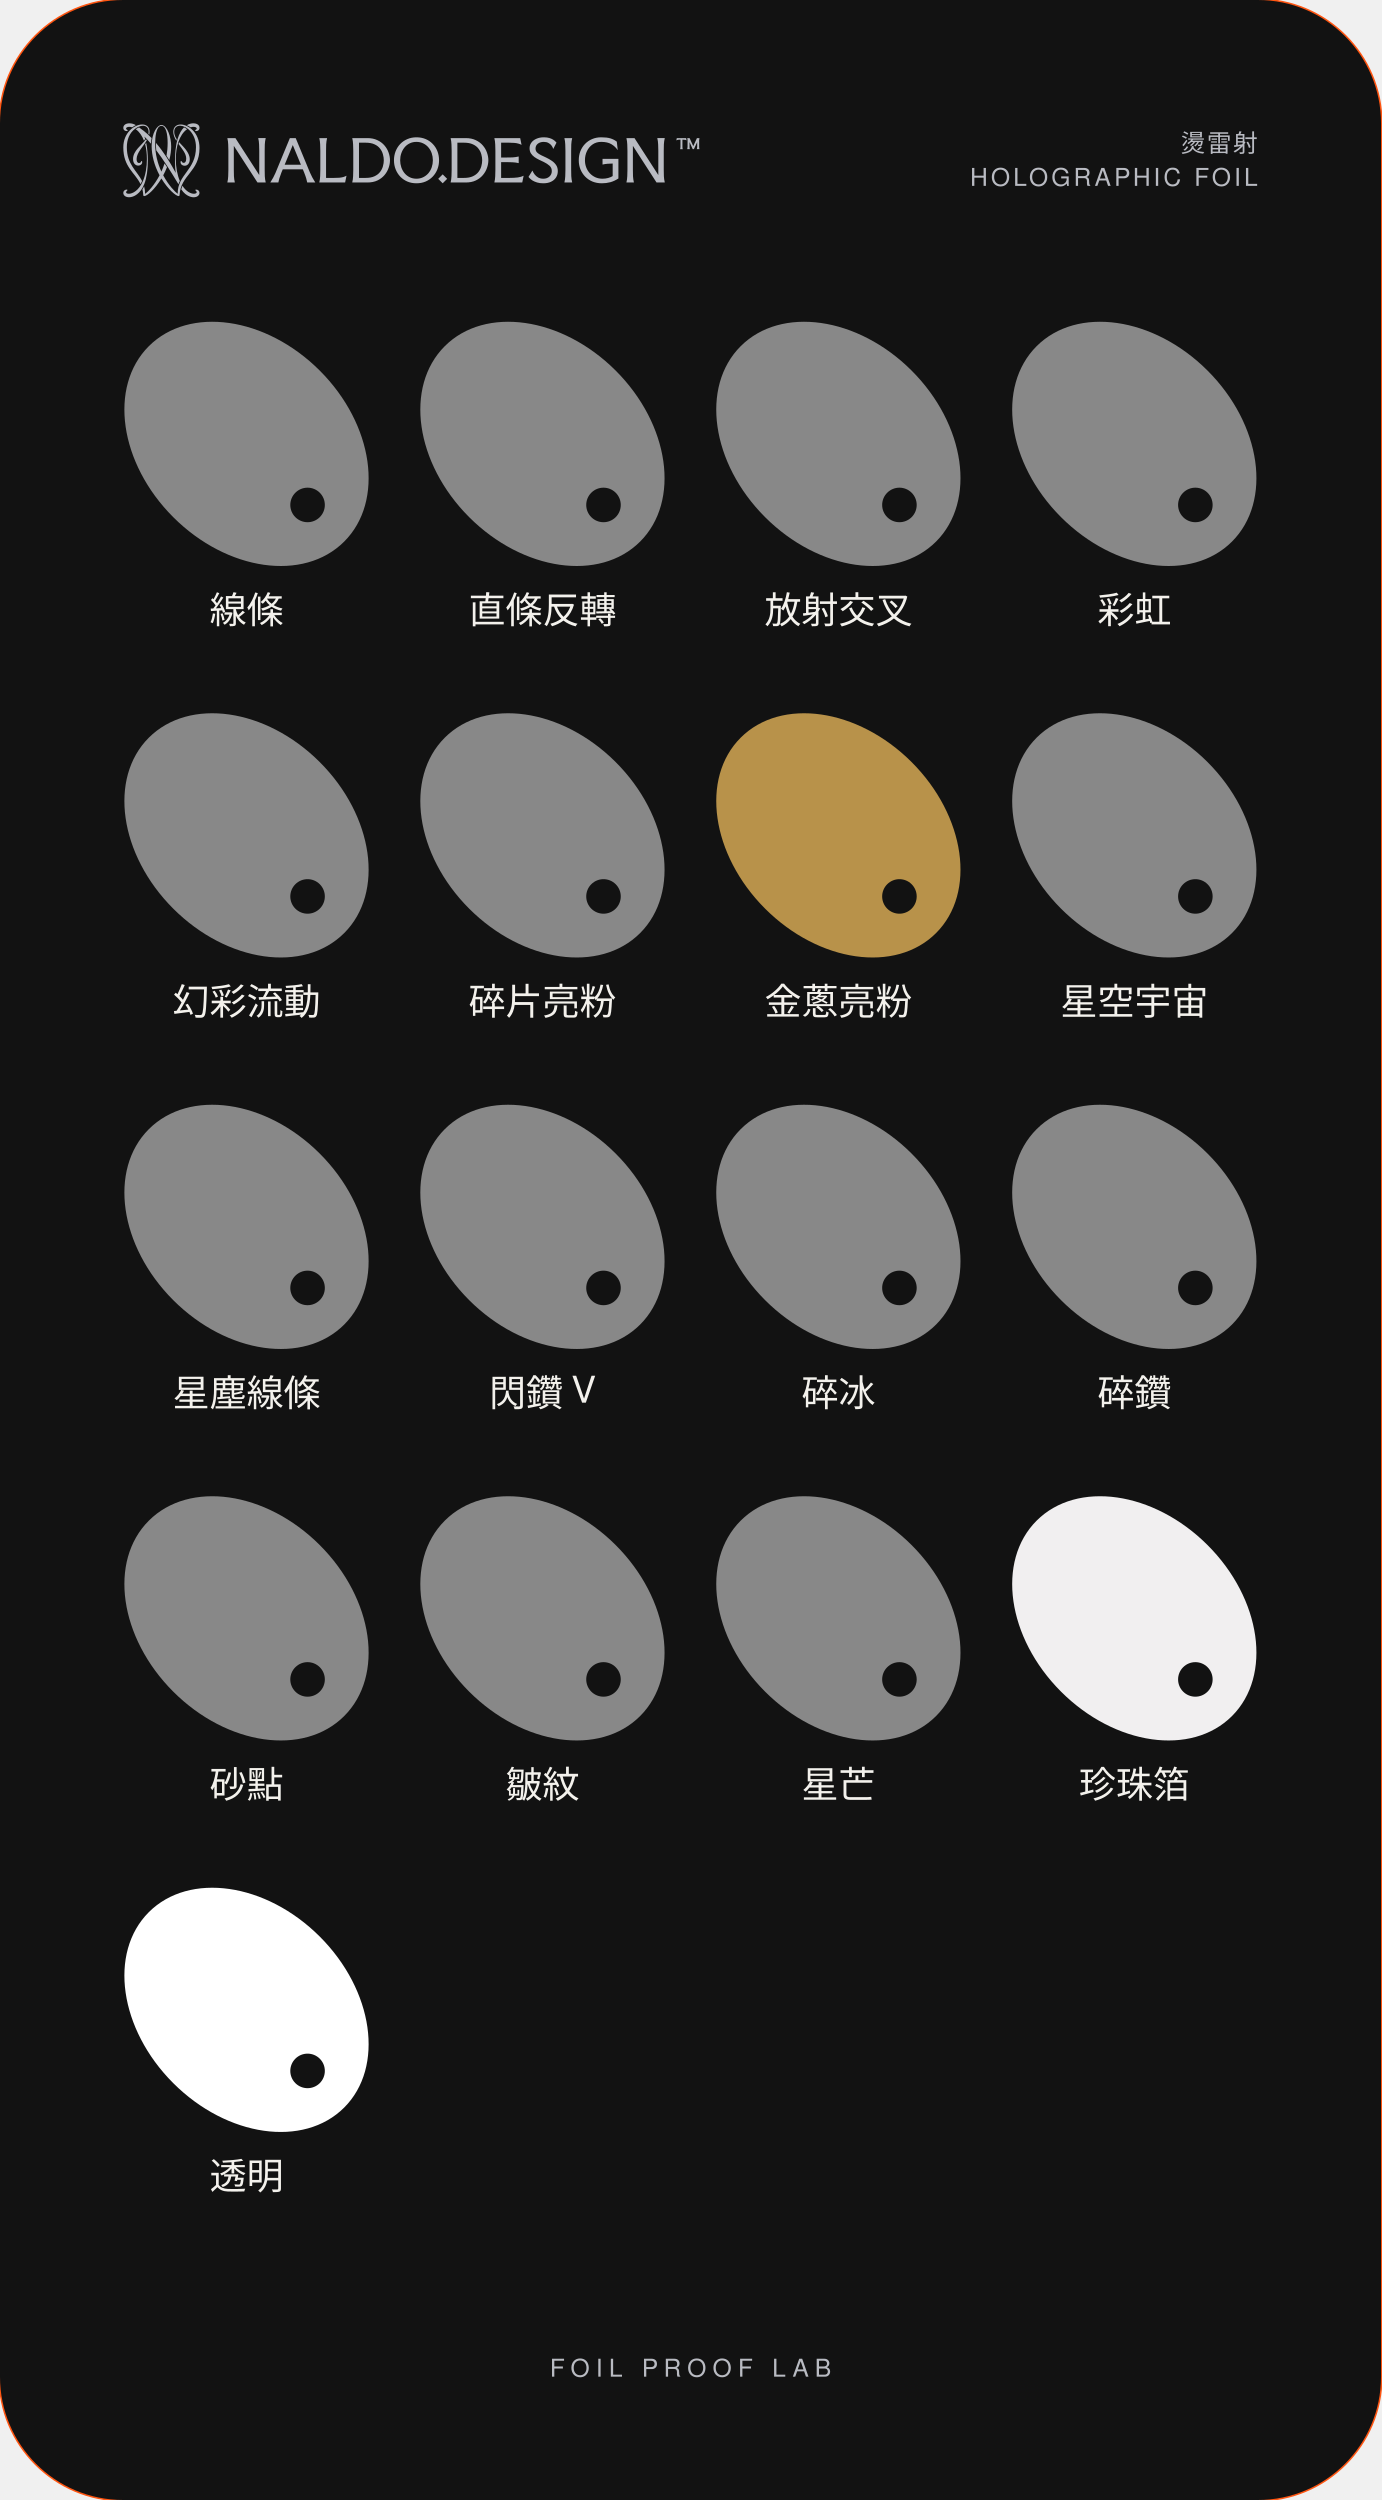
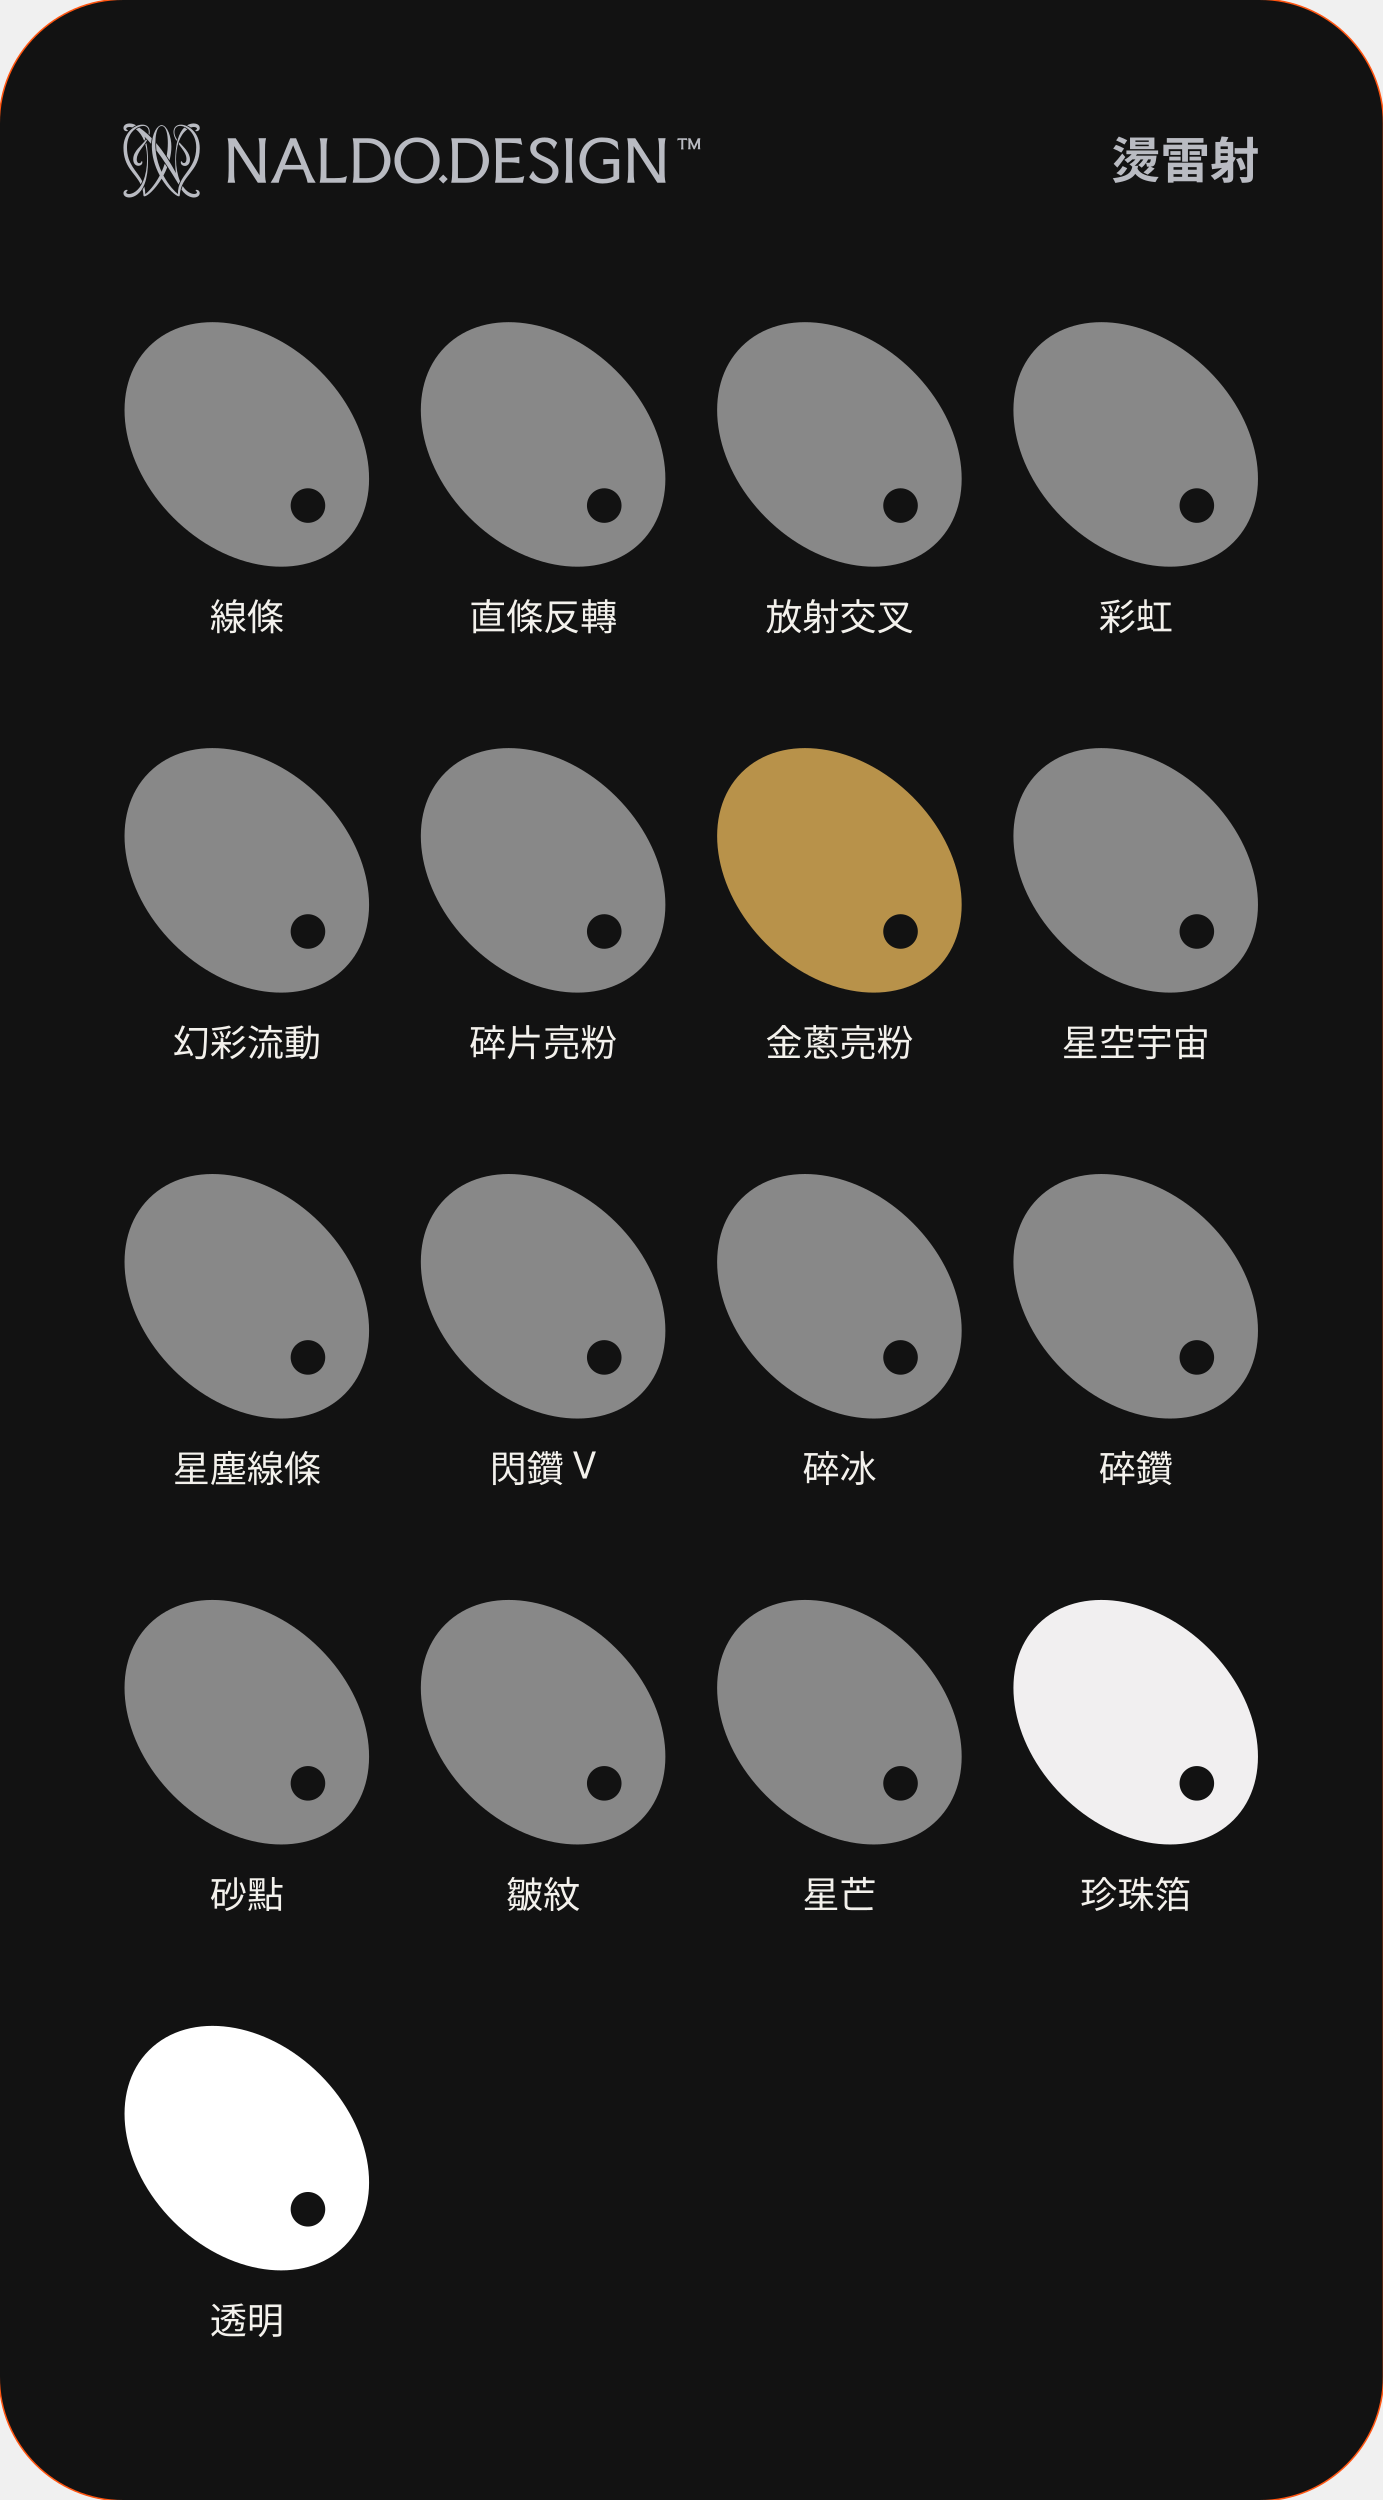
- <svg xmlns="http://www.w3.org/2000/svg" viewBox="0 0 448 811" width="448" height="811">
+ <svg xmlns="http://www.w3.org/2000/svg" viewBox="0 0 448 810" width="448" height="810">
  <g id="刀模">
-     <rect x="0" y="0" width="448" height="811" rx="40" fill="none" stroke="#ff5511" stroke-width="1" />
+     <rect x="0" y="0" width="448" height="810" rx="40" fill="none" stroke="#ff5511" stroke-width="1" />
  </g>
  <g id="紙_銅版紙 #121212 0.5mm">
-     <rect x="0" y="0" width="448" height="811" rx="40" fill="#121212" />
+     <rect x="0" y="0" width="448" height="810" rx="40" fill="#121212" />
  </g>
  <g id="燙雷射_線條">
    <path transform="translate(40 104) scale(0.22409)" d="M284.421 72.421C362.526 150.526 378.355 261.33 319.777 319.909C261.198 378.487 150.394 362.658 72.289 284.553C-5.816 206.449 -21.645 95.645 36.934 37.066C95.513 -21.513 206.316 -5.684 284.421 72.421ZM284.421 249.198C274.658 239.435 258.829 239.435 249.066 249.198C239.303 258.961 239.303 274.79 249.066 284.553C258.829 294.316 274.658 294.316 284.421 284.553C294.184 274.79 294.184 258.961 284.421 249.198Z" fill="#888888" />
  </g>
  <g id="燙雷射_直條反轉">
    <path transform="translate(136 104) scale(0.22409)" d="M284.421 72.421C362.526 150.526 378.355 261.33 319.777 319.909C261.198 378.487 150.394 362.658 72.289 284.553C-5.816 206.449 -21.645 95.645 36.934 37.066C95.513 -21.513 206.316 -5.684 284.421 72.421ZM284.421 249.198C274.658 239.435 258.829 239.435 249.066 249.198C239.303 258.961 239.303 274.79 249.066 284.553C258.829 294.316 274.658 294.316 284.421 284.553C294.184 274.79 294.184 258.961 284.421 249.198Z" fill="#888888" />
  </g>
  <g id="燙雷射_放射交叉">
    <path transform="translate(232 104) scale(0.22409)" d="M284.421 72.421C362.526 150.526 378.355 261.33 319.777 319.909C261.198 378.487 150.394 362.658 72.289 284.553C-5.816 206.449 -21.645 95.645 36.934 37.066C95.513 -21.513 206.316 -5.684 284.421 72.421ZM284.421 249.198C274.658 239.435 258.829 239.435 249.066 249.198C239.303 258.961 239.303 274.79 249.066 284.553C258.829 294.316 274.658 294.316 284.421 284.553C294.184 274.79 294.184 258.961 284.421 249.198Z" fill="#888888" />
  </g>
  <g id="燙雷射_彩虹">
    <path transform="translate(328 104) scale(0.22409)" d="M284.421 72.421C362.526 150.526 378.355 261.33 319.777 319.909C261.198 378.487 150.394 362.658 72.289 284.553C-5.816 206.449 -21.645 95.645 36.934 37.066C95.513 -21.513 206.316 -5.684 284.421 72.421ZM284.421 249.198C274.658 239.435 258.829 239.435 249.066 249.198C239.303 258.961 239.303 274.79 249.066 284.553C258.829 294.316 274.658 294.316 284.421 284.553C294.184 274.79 294.184 258.961 284.421 249.198Z" fill="#888888" />
  </g>
  <g id="燙雷射_幻彩流動">
-     <path transform="translate(40 231) scale(0.22409)" d="M284.421 72.421C362.526 150.526 378.355 261.33 319.777 319.909C261.198 378.487 150.394 362.658 72.289 284.553C-5.816 206.449 -21.645 95.645 36.934 37.066C95.513 -21.513 206.316 -5.684 284.421 72.421ZM284.421 249.198C274.658 239.435 258.829 239.435 249.066 249.198C239.303 258.961 239.303 274.79 249.066 284.553C258.829 294.316 274.658 294.316 284.421 284.553C294.184 274.79 294.184 258.961 284.421 249.198Z" fill="#888888" />
+     <path transform="translate(40 242) scale(0.22409)" d="M284.421 72.421C362.526 150.526 378.355 261.33 319.777 319.909C261.198 378.487 150.394 362.658 72.289 284.553C-5.816 206.449 -21.645 95.645 36.934 37.066C95.513 -21.513 206.316 -5.684 284.421 72.421ZM284.421 249.198C274.658 239.435 258.829 239.435 249.066 249.198C239.303 258.961 239.303 274.79 249.066 284.553C258.829 294.316 274.658 294.316 284.421 284.553C294.184 274.79 294.184 258.961 284.421 249.198Z" fill="#888888" />
  </g>
  <g id="燙雷射_碎片亮粉">
-     <path transform="translate(136 231) scale(0.22409)" d="M284.421 72.421C362.526 150.526 378.355 261.33 319.777 319.909C261.198 378.487 150.394 362.658 72.289 284.553C-5.816 206.449 -21.645 95.645 36.934 37.066C95.513 -21.513 206.316 -5.684 284.421 72.421ZM284.421 249.198C274.658 239.435 258.829 239.435 249.066 249.198C239.303 258.961 239.303 274.79 249.066 284.553C258.829 294.316 274.658 294.316 284.421 284.553C294.184 274.79 294.184 258.961 284.421 249.198Z" fill="#888888" />
+     <path transform="translate(136 242) scale(0.22409)" d="M284.421 72.421C362.526 150.526 378.355 261.33 319.777 319.909C261.198 378.487 150.394 362.658 72.289 284.553C-5.816 206.449 -21.645 95.645 36.934 37.066C95.513 -21.513 206.316 -5.684 284.421 72.421ZM284.421 249.198C274.658 239.435 258.829 239.435 249.066 249.198C239.303 258.961 239.303 274.79 249.066 284.553C258.829 294.316 274.658 294.316 284.421 284.553C294.184 274.79 294.184 258.961 284.421 249.198Z" fill="#888888" />
  </g>
  <g id="燙雷射_金蔥亮粉">
-     <path transform="translate(232 231) scale(0.22409)" d="M284.421 72.421C362.526 150.526 378.355 261.33 319.777 319.909C261.198 378.487 150.394 362.658 72.289 284.553C-5.816 206.449 -21.645 95.645 36.934 37.066C95.513 -21.513 206.316 -5.684 284.421 72.421ZM284.421 249.198C274.658 239.435 258.829 239.435 249.066 249.198C239.303 258.961 239.303 274.79 249.066 284.553C258.829 294.316 274.658 294.316 284.421 284.553C294.184 274.79 294.184 258.961 284.421 249.198Z" fill="#b8924a" />
+     <path transform="translate(232 242) scale(0.22409)" d="M284.421 72.421C362.526 150.526 378.355 261.33 319.777 319.909C261.198 378.487 150.394 362.658 72.289 284.553C-5.816 206.449 -21.645 95.645 36.934 37.066C95.513 -21.513 206.316 -5.684 284.421 72.421ZM284.421 249.198C274.658 239.435 258.829 239.435 249.066 249.198C239.303 258.961 239.303 274.79 249.066 284.553C258.829 294.316 274.658 294.316 284.421 284.553C294.184 274.79 294.184 258.961 284.421 249.198Z" fill="#b8924a" />
  </g>
  <g id="燙雷射_星空宇宙">
-     <path transform="translate(328 231) scale(0.22409)" d="M284.421 72.421C362.526 150.526 378.355 261.33 319.777 319.909C261.198 378.487 150.394 362.658 72.289 284.553C-5.816 206.449 -21.645 95.645 36.934 37.066C95.513 -21.513 206.316 -5.684 284.421 72.421ZM284.421 249.198C274.658 239.435 258.829 239.435 249.066 249.198C239.303 258.961 239.303 274.79 249.066 284.553C258.829 294.316 274.658 294.316 284.421 284.553C294.184 274.79 294.184 258.961 284.421 249.198Z" fill="#888888" />
+     <path transform="translate(328 242) scale(0.22409)" d="M284.421 72.421C362.526 150.526 378.355 261.33 319.777 319.909C261.198 378.487 150.394 362.658 72.289 284.553C-5.816 206.449 -21.645 95.645 36.934 37.066C95.513 -21.513 206.316 -5.684 284.421 72.421ZM284.421 249.198C274.658 239.435 258.829 239.435 249.066 249.198C239.303 258.961 239.303 274.79 249.066 284.553C258.829 294.316 274.658 294.316 284.421 284.553C294.184 274.79 294.184 258.961 284.421 249.198Z" fill="#888888" />
  </g>
  <g id="燙雷射_星塵線條">
-     <path transform="translate(40 358) scale(0.22409)" d="M284.421 72.421C362.526 150.526 378.355 261.33 319.777 319.909C261.198 378.487 150.394 362.658 72.289 284.553C-5.816 206.449 -21.645 95.645 36.934 37.066C95.513 -21.513 206.316 -5.684 284.421 72.421ZM284.421 249.198C274.658 239.435 258.829 239.435 249.066 249.198C239.303 258.961 239.303 274.79 249.066 284.553C258.829 294.316 274.658 294.316 284.421 284.553C294.184 274.79 294.184 258.961 284.421 249.198Z" fill="#888888" />
+     <path transform="translate(40 380) scale(0.22409)" d="M284.421 72.421C362.526 150.526 378.355 261.33 319.777 319.909C261.198 378.487 150.394 362.658 72.289 284.553C-5.816 206.449 -21.645 95.645 36.934 37.066C95.513 -21.513 206.316 -5.684 284.421 72.421ZM284.421 249.198C274.658 239.435 258.829 239.435 249.066 249.198C239.303 258.961 239.303 274.79 249.066 284.553C258.829 294.316 274.658 294.316 284.421 284.553C294.184 274.79 294.184 258.961 284.421 249.198Z" fill="#888888" />
  </g>
  <g id="燙雷射_閃鑽 V">
-     <path transform="translate(136 358) scale(0.22409)" d="M284.421 72.421C362.526 150.526 378.355 261.33 319.777 319.909C261.198 378.487 150.394 362.658 72.289 284.553C-5.816 206.449 -21.645 95.645 36.934 37.066C95.513 -21.513 206.316 -5.684 284.421 72.421ZM284.421 249.198C274.658 239.435 258.829 239.435 249.066 249.198C239.303 258.961 239.303 274.79 249.066 284.553C258.829 294.316 274.658 294.316 284.421 284.553C294.184 274.79 294.184 258.961 284.421 249.198Z" fill="#888888" />
+     <path transform="translate(136 380) scale(0.22409)" d="M284.421 72.421C362.526 150.526 378.355 261.33 319.777 319.909C261.198 378.487 150.394 362.658 72.289 284.553C-5.816 206.449 -21.645 95.645 36.934 37.066C95.513 -21.513 206.316 -5.684 284.421 72.421ZM284.421 249.198C274.658 239.435 258.829 239.435 249.066 249.198C239.303 258.961 239.303 274.79 249.066 284.553C258.829 294.316 274.658 294.316 284.421 284.553C294.184 274.79 294.184 258.961 284.421 249.198Z" fill="#888888" />
  </g>
  <g id="燙雷射_碎冰">
-     <path transform="translate(232 358) scale(0.22409)" d="M284.421 72.421C362.526 150.526 378.355 261.33 319.777 319.909C261.198 378.487 150.394 362.658 72.289 284.553C-5.816 206.449 -21.645 95.645 36.934 37.066C95.513 -21.513 206.316 -5.684 284.421 72.421ZM284.421 249.198C274.658 239.435 258.829 239.435 249.066 249.198C239.303 258.961 239.303 274.79 249.066 284.553C258.829 294.316 274.658 294.316 284.421 284.553C294.184 274.79 294.184 258.961 284.421 249.198Z" fill="#888888" />
+     <path transform="translate(232 380) scale(0.22409)" d="M284.421 72.421C362.526 150.526 378.355 261.33 319.777 319.909C261.198 378.487 150.394 362.658 72.289 284.553C-5.816 206.449 -21.645 95.645 36.934 37.066C95.513 -21.513 206.316 -5.684 284.421 72.421ZM284.421 249.198C274.658 239.435 258.829 239.435 249.066 249.198C239.303 258.961 239.303 274.79 249.066 284.553C258.829 294.316 274.658 294.316 284.421 284.553C294.184 274.79 294.184 258.961 284.421 249.198Z" fill="#888888" />
  </g>
  <g id="燙雷射_碎鑽">
-     <path transform="translate(328 358) scale(0.22409)" d="M284.421 72.421C362.526 150.526 378.355 261.33 319.777 319.909C261.198 378.487 150.394 362.658 72.289 284.553C-5.816 206.449 -21.645 95.645 36.934 37.066C95.513 -21.513 206.316 -5.684 284.421 72.421ZM284.421 249.198C274.658 239.435 258.829 239.435 249.066 249.198C239.303 258.961 239.303 274.79 249.066 284.553C258.829 294.316 274.658 294.316 284.421 284.553C294.184 274.79 294.184 258.961 284.421 249.198Z" fill="#888888" />
+     <path transform="translate(328 380) scale(0.22409)" d="M284.421 72.421C362.526 150.526 378.355 261.33 319.777 319.909C261.198 378.487 150.394 362.658 72.289 284.553C-5.816 206.449 -21.645 95.645 36.934 37.066C95.513 -21.513 206.316 -5.684 284.421 72.421ZM284.421 249.198C274.658 239.435 258.829 239.435 249.066 249.198C239.303 258.961 239.303 274.79 249.066 284.553C258.829 294.316 274.658 294.316 284.421 284.553C294.184 274.79 294.184 258.961 284.421 249.198Z" fill="#888888" />
  </g>
  <g id="燙雷射_砂點">
-     <path transform="translate(40 485) scale(0.22409)" d="M284.421 72.421C362.526 150.526 378.355 261.33 319.777 319.909C261.198 378.487 150.394 362.658 72.289 284.553C-5.816 206.449 -21.645 95.645 36.934 37.066C95.513 -21.513 206.316 -5.684 284.421 72.421ZM284.421 249.198C274.658 239.435 258.829 239.435 249.066 249.198C239.303 258.961 239.303 274.79 249.066 284.553C258.829 294.316 274.658 294.316 284.421 284.553C294.184 274.79 294.184 258.961 284.421 249.198Z" fill="#888888" />
+     <path transform="translate(40 518) scale(0.22409)" d="M284.421 72.421C362.526 150.526 378.355 261.33 319.777 319.909C261.198 378.487 150.394 362.658 72.289 284.553C-5.816 206.449 -21.645 95.645 36.934 37.066C95.513 -21.513 206.316 -5.684 284.421 72.421ZM284.421 249.198C274.658 239.435 258.829 239.435 249.066 249.198C239.303 258.961 239.303 274.79 249.066 284.553C258.829 294.316 274.658 294.316 284.421 284.553C294.184 274.79 294.184 258.961 284.421 249.198Z" fill="#888888" />
  </g>
  <g id="燙雷射_皺紋">
-     <path transform="translate(136 485) scale(0.22409)" d="M284.421 72.421C362.526 150.526 378.355 261.33 319.777 319.909C261.198 378.487 150.394 362.658 72.289 284.553C-5.816 206.449 -21.645 95.645 36.934 37.066C95.513 -21.513 206.316 -5.684 284.421 72.421ZM284.421 249.198C274.658 239.435 258.829 239.435 249.066 249.198C239.303 258.961 239.303 274.79 249.066 284.553C258.829 294.316 274.658 294.316 284.421 284.553C294.184 274.79 294.184 258.961 284.421 249.198Z" fill="#888888" />
+     <path transform="translate(136 518) scale(0.22409)" d="M284.421 72.421C362.526 150.526 378.355 261.33 319.777 319.909C261.198 378.487 150.394 362.658 72.289 284.553C-5.816 206.449 -21.645 95.645 36.934 37.066C95.513 -21.513 206.316 -5.684 284.421 72.421ZM284.421 249.198C274.658 239.435 258.829 239.435 249.066 249.198C239.303 258.961 239.303 274.79 249.066 284.553C258.829 294.316 274.658 294.316 284.421 284.553C294.184 274.79 294.184 258.961 284.421 249.198Z" fill="#888888" />
  </g>
  <g id="燙雷射_星芒">
-     <path transform="translate(232 485) scale(0.22409)" d="M284.421 72.421C362.526 150.526 378.355 261.33 319.777 319.909C261.198 378.487 150.394 362.658 72.289 284.553C-5.816 206.449 -21.645 95.645 36.934 37.066C95.513 -21.513 206.316 -5.684 284.421 72.421ZM284.421 249.198C274.658 239.435 258.829 239.435 249.066 249.198C239.303 258.961 239.303 274.79 249.066 284.553C258.829 294.316 274.658 294.316 284.421 284.553C294.184 274.79 294.184 258.961 284.421 249.198Z" fill="#888888" />
+     <path transform="translate(232 518) scale(0.22409)" d="M284.421 72.421C362.526 150.526 378.355 261.33 319.777 319.909C261.198 378.487 150.394 362.658 72.289 284.553C-5.816 206.449 -21.645 95.645 36.934 37.066C95.513 -21.513 206.316 -5.684 284.421 72.421ZM284.421 249.198C274.658 239.435 258.829 239.435 249.066 249.198C239.303 258.961 239.303 274.79 249.066 284.553C258.829 294.316 274.658 294.316 284.421 284.553C294.184 274.79 294.184 258.961 284.421 249.198Z" fill="#888888" />
  </g>
  <g id="燙雷射_珍珠箔">
-     <path transform="translate(328 485) scale(0.22409)" d="M284.421 72.421C362.526 150.526 378.355 261.33 319.777 319.909C261.198 378.487 150.394 362.658 72.289 284.553C-5.816 206.449 -21.645 95.645 36.934 37.066C95.513 -21.513 206.316 -5.684 284.421 72.421ZM284.421 249.198C274.658 239.435 258.829 239.435 249.066 249.198C239.303 258.961 239.303 274.79 249.066 284.553C258.829 294.316 274.658 294.316 284.421 284.553C294.184 274.79 294.184 258.961 284.421 249.198Z" fill="#f1eff0" />
+     <path transform="translate(328 518) scale(0.22409)" d="M284.421 72.421C362.526 150.526 378.355 261.33 319.777 319.909C261.198 378.487 150.394 362.658 72.289 284.553C-5.816 206.449 -21.645 95.645 36.934 37.066C95.513 -21.513 206.316 -5.684 284.421 72.421ZM284.421 249.198C274.658 239.435 258.829 239.435 249.066 249.198C239.303 258.961 239.303 274.79 249.066 284.553C258.829 294.316 274.658 294.316 284.421 284.553C294.184 274.79 294.184 258.961 284.421 249.198Z" fill="#f1eff0" />
  </g>
  <g id="燙雷射_透明">
-     <path transform="translate(40 612) scale(0.22409)" d="M284.421 72.421C362.526 150.526 378.355 261.33 319.777 319.909C261.198 378.487 150.394 362.658 72.289 284.553C-5.816 206.449 -21.645 95.645 36.934 37.066C95.513 -21.513 206.316 -5.684 284.421 72.421ZM284.421 249.198C274.658 239.435 258.829 239.435 249.066 249.198C239.303 258.961 239.303 274.79 249.066 284.553C258.829 294.316 274.658 294.316 284.421 284.553C294.184 274.79 294.184 258.961 284.421 249.198Z" fill="#ffffff" />
+     <path transform="translate(40 656) scale(0.22409)" d="M284.421 72.421C362.526 150.526 378.355 261.33 319.777 319.909C261.198 378.487 150.394 362.658 72.289 284.553C-5.816 206.449 -21.645 95.645 36.934 37.066C95.513 -21.513 206.316 -5.684 284.421 72.421ZM284.421 249.198C274.658 239.435 258.829 239.435 249.066 249.198C239.303 258.961 239.303 274.79 249.066 284.553C258.829 294.316 274.658 294.316 284.421 284.553C294.184 274.79 294.184 258.961 284.421 249.198Z" fill="#ffffff" />
  </g>
  <g id="燙箔_霧銀 MS-03">
    <g id="logo" transform="translate(40 40) scale(0.12) translate(-200.0 -200.0)" fill="#b9bbc2">
      <path d="M263.644 245.786C254.719 261.592 235.894 279.223 235.894 296.736C235.894 302.818 237.929 307.285 242.488 307.285C248.461 307.285 247.679 301.724 249.638 301.724C250.387 301.724 251.085 302.12 251.085 304.854C251.085 310.784 245.971 314.376 240.402 314.376C233.715 314.376 226.354 309.203 226.354 296.711C226.354 273.696 249.277 259.918 261.213 243.203C261.348 243.338 262.433 244.473 263.644 245.786Z" />
      <path d="M271.004 222.905C271.004 225.303 270.702 227.885 270.054 230.636C269.347 229.963 268.632 229.29 267.917 228.634C267.917 228.466 268.38 226.615 268.38 223.604C268.38 212.281 262.021 206.612 253.054 206.612C249.235 206.612 244.936 207.638 240.453 209.699H240.444C240.36 209.749 235.33 212.063 231.931 214.78H231.906V214.796C216.302 226.144 209.539 244.852 209.539 264.527C209.539 311.541 236.836 328.163 250.799 356.014C249.302 359.371 248.082 361.701 246.526 364.393C231.629 333.075 200 318.876 200 264.981C200 225.252 230.081 203.18 251.085 203.18C262.349 203.18 271.004 209.531 271.004 222.897V222.905Z" />
      <path d="M405.998 267.026C405.998 223.208 373.949 203.213 355.047 203.213C342.858 203.213 335.128 210.919 335.128 222.948C335.128 229.829 337.651 238.123 343.321 247.199C343.666 245.794 344.044 244.415 344.44 243.06C339.897 236.524 337.593 229.357 337.593 223.116C337.593 213.35 343.245 205.846 354.845 206.57C371.257 207.596 396.459 227.137 396.459 264.351C396.459 327.254 346.156 337.769 347.098 390.604C339.763 385.422 322.291 367.673 307.899 340.587C311.625 333.673 315.091 326.279 318.111 318.506C317.202 317.076 314.645 313.139 311.516 308.412C309.034 316.243 306.115 323.654 302.944 330.594C293.136 309.304 286.078 283.446 286.078 255.754C286.078 237.265 288.636 206.915 302.995 206.915C315.562 206.915 319.844 229.719 319.844 253.129C319.844 265.629 318.624 278.289 316.79 287.752C318.599 290.503 321.593 295.096 324.302 299.487C327.969 285.532 329.408 273.158 329.408 262.374C329.408 237.029 318.758 205.047 303.003 204.467C292.404 204.509 276.413 225.084 276.581 261.684C276.691 285.599 283.454 313.686 298.032 340.596C284.06 367.169 267.084 385.22 258.841 390.68C258.841 383.681 258.101 377.095 256.326 370.432C254.988 373.259 253.398 376.186 251.691 378.836C253.777 387.265 253.642 391.975 253.979 394.44C254.105 395.323 254.29 395.92 254.66 396.299C255.03 396.677 255.594 396.82 256.46 396.82C264.435 396.82 285.506 378.129 302.969 349.209C320.752 378.449 342.295 396.837 349.832 396.837C350.404 396.837 350.883 396.61 351.253 396.24C351.699 395.794 351.977 395.13 352.01 394.44C354.997 338.56 405.989 331.738 405.989 267.017L405.998 267.026Z" />
      <path d="M379.669 297.3C379.669 309.732 372.426 314.754 365.755 314.754C360.069 314.754 354.795 311.104 354.795 305.291C354.795 302.145 355.695 301.817 356.317 301.817C357.529 301.817 357.899 303.928 359.413 305.442C360.263 306.292 361.768 306.965 363.383 306.965C366.529 306.965 370.104 304.408 370.104 295.575C370.104 281.872 359.001 269.213 349.319 255.956C349.529 255.207 350.572 251.851 350.841 251.043C361.718 263.198 379.669 278.482 379.669 297.3Z" />
      <path d="M234.018 204.971C230.569 206.511 226.91 208.732 224.007 210.919C221.131 209.943 218.489 209.548 216.21 209.548C210.893 209.548 207.503 211.718 207.503 213.871C207.503 217.413 211.962 217.614 211.962 219.272C211.962 220.306 210.506 220.971 208.614 220.971C205.081 220.971 200.017 218.666 200.017 212.222C200.017 204.475 207.344 200.008 216.613 200.008C222.106 200.008 228.289 201.581 234.018 204.971Z" />
      <path d="M266.344 300.69C266.344 323.292 263.552 346.896 256.654 364.275C246.509 390.259 228.6 399.924 215.629 399.924C206.629 399.924 200 395.273 200 388.19C200 381.965 205.653 379.105 208.942 379.105C210.296 379.105 211.264 379.593 211.264 380.527C211.264 381.805 207.512 383.471 207.512 386.364C207.512 388.779 210.406 390.495 214.897 390.495C224.63 390.495 241.824 382.419 253.138 355.939C260.422 339.14 263.787 317.404 263.787 296.694C263.787 282.184 262.138 268.17 259.026 256.721C259.968 255.392 260.893 254.046 261.794 252.692C264.611 265.722 266.344 282.89 266.344 300.69Z" />
      <path d="M405.989 212.222C405.989 218.666 400.925 220.954 397.392 220.954C395.5 220.954 394.044 220.298 394.044 219.271C394.044 217.614 398.494 217.412 398.494 213.871C398.494 211.827 395.188 209.531 389.779 209.531C387.491 209.531 384.825 209.943 381.881 210.961C378.752 208.664 375.126 206.578 371.795 205.081C378.255 201.211 384.615 200 389.695 200C395.769 200 405.989 202.725 405.989 212.222Z" />
      <path d="M405.955 388.055C405.955 393.725 401.001 400 389.746 400C388.333 400 370.55 399.798 356.586 378.44C357.276 375.723 358.395 372.275 359.791 368.893C370.634 385.363 383.084 390.427 390.865 390.427C395.508 390.427 398.494 388.627 398.494 386.364C398.494 383.471 394.734 381.805 394.734 380.527C394.734 379.492 395.575 379.155 396.652 379.155C402.608 379.155 405.955 383.395 405.955 388.055Z" />
      <path d="M276.548 239.99C276.548 240.225 275.168 245.702 274.621 255.013C266.108 244.995 260.742 239.645 256.998 235.902C257.73 237.87 258.605 240.486 259.169 242.438C258.235 243.716 256.99 245.306 255.77 246.736C251.32 235.136 243.876 223.133 233.723 216.058C234.463 215.318 238.863 212.651 242.496 211.062H242.505C261.053 223.402 276.077 239.502 276.548 239.99Z" />
      <path d="M341.925 296.728C341.925 318.397 345.903 339.881 352.81 355.829C352.751 355.922 350.538 360.389 349.049 364.653C326.388 326.952 308.656 298.763 289.081 273.04C288.198 264.939 288.08 257.865 288.139 252.793C308.992 277.221 325.942 304.862 338.997 328.979C339.948 330.745 340.873 332.487 341.782 334.203C341.521 332.352 341.285 330.451 341.075 328.491C340.84 328.491 339.712 317.396 339.712 301.893C339.712 284.556 341.117 261.701 346.745 242.699C351.253 227.54 357.478 217.539 364.098 211.062H364.107C366.916 212.239 370.003 214.107 372.401 215.932C350.9 231.208 341.925 264.174 341.925 296.728Z" />
      <path d="M503.087 240.008L567.496 339.872V274.225C567.496 268.444 567.342 262.664 567.032 256.884C566.825 251.104 566.051 245.427 564.709 239.853H584.992C583.65 245.427 582.824 251.104 582.515 256.884C582.308 262.664 582.205 268.444 582.205 274.225V325.473C582.205 331.253 582.308 337.085 582.515 342.969C582.824 348.749 583.65 354.426 584.992 360H562.697L498.752 260.909V325.628C498.752 331.408 498.855 337.189 499.062 342.969C499.372 348.749 500.197 354.426 501.539 360H481.257C482.598 354.426 483.373 348.749 483.579 342.969C483.889 337.189 484.044 331.408 484.044 325.628V274.38C484.044 268.599 483.889 262.819 483.579 257.039C483.373 251.258 482.598 245.581 481.257 240.008H503.087ZM650.263 240.008H666.056L704.453 332.905C706.518 337.447 708.634 341.833 710.801 346.065C713.072 350.194 715.808 354.839 719.007 360H697.176C696.557 356.697 695.68 353.084 694.544 349.162C693.409 345.136 691.499 339.717 688.816 332.905L685.255 324.389H631.064L627.503 332.905C624.923 339.717 623.013 345.136 621.775 349.162C620.639 353.084 619.762 356.697 619.143 360H597.312C600.512 355.149 603.144 350.762 605.208 346.84C607.376 342.814 609.388 338.685 611.246 334.453L650.263 240.008ZM636.174 312.003H680.145L658.16 258.742L636.174 312.003ZM729.83 360C731.171 354.426 731.946 348.749 732.152 342.969C732.462 337.189 732.617 331.408 732.617 325.628V274.38C732.617 268.599 732.462 262.819 732.152 257.039C731.946 251.258 731.171 245.581 729.83 240.008H750.886C749.545 245.581 748.719 251.258 748.409 257.039C748.203 262.819 748.099 268.599 748.099 274.38V347.614H769.776C775.453 347.614 780.252 347.459 784.175 347.149C788.097 346.736 791.555 346.117 794.548 345.291C797.645 344.362 800.586 343.175 803.373 341.73L799.657 360H729.83ZM859.607 240.008C870.135 240.008 879.218 241.866 886.856 245.581C894.598 249.194 900.997 253.994 906.055 259.98C911.113 265.864 914.829 272.315 917.203 279.334C919.68 286.353 920.919 293.217 920.919 299.926C920.919 306.636 919.68 313.5 917.203 320.519C914.829 327.538 911.113 334.04 906.055 340.027C900.997 346.014 894.598 350.865 886.856 354.581C879.218 358.194 870.135 360 859.607 360H818.887C820.228 354.426 821.003 348.749 821.209 342.969C821.519 337.189 821.673 331.408 821.673 325.628V274.38C821.673 268.599 821.519 262.819 821.209 257.039C821.003 251.258 820.228 245.581 818.887 240.008H859.607ZM837.156 347.614H854.962C864.768 347.614 872.819 346.117 879.115 343.124C885.515 340.13 890.521 336.26 894.133 331.511C897.849 326.66 900.43 321.499 901.875 316.029C903.423 310.455 904.197 305.087 904.197 299.926C904.197 294.765 903.423 289.45 901.875 283.979C900.43 278.405 897.849 273.244 894.133 268.496C890.521 263.645 885.515 259.774 879.115 256.884C872.819 253.891 864.768 252.394 854.962 252.394H837.156V347.614ZM992.554 362.168C983.677 362.168 975.523 360.619 968.091 357.523C960.659 354.323 954.208 349.885 948.737 344.207C943.37 338.53 939.189 331.924 936.196 324.389C933.203 316.854 931.706 308.7 931.706 299.926C931.706 291.153 933.203 282.998 936.196 275.463C939.189 267.928 943.37 261.374 948.737 255.8C954.208 250.123 960.659 245.736 968.091 242.64C975.523 239.44 983.677 237.84 992.554 237.84C1001.43 237.84 1009.58 239.388 1017.02 242.485C1024.45 245.581 1030.9 249.968 1036.37 255.645C1041.84 261.219 1046.07 267.774 1049.07 275.309C1052.06 282.844 1053.56 291.05 1053.56 299.926C1053.56 308.7 1052.06 316.854 1049.07 324.389C1046.07 331.924 1041.84 338.53 1036.37 344.207C1030.9 349.885 1024.45 354.323 1017.02 357.523C1009.58 360.619 1001.43 362.168 992.554 362.168ZM992.399 349.781C999.108 349.781 1005.2 348.439 1010.67 345.756C1016.14 343.072 1020.84 339.459 1024.76 334.918C1028.68 330.273 1031.67 324.957 1033.74 318.97C1035.8 312.88 1036.83 306.532 1036.83 299.926C1036.83 293.217 1035.8 286.869 1033.74 280.882C1031.67 274.896 1028.68 269.632 1024.76 265.09C1020.84 260.445 1016.14 256.832 1010.67 254.252C1005.2 251.568 999.108 250.226 992.399 250.226C985.69 250.226 979.6 251.568 974.129 254.252C968.762 256.832 964.169 260.445 960.349 265.09C956.53 269.735 953.589 275.051 951.524 281.037C949.46 286.921 948.428 293.217 948.428 299.926C948.428 306.532 949.46 312.88 951.524 318.97C953.589 324.957 956.53 330.273 960.349 334.918C964.169 339.459 968.762 343.072 974.129 345.756C979.6 348.439 985.69 349.781 992.399 349.781ZM1063.4 338.014L1075.48 350.091L1063.4 362.168L1051.32 350.091L1063.4 338.014ZM1125.57 240.008C1136.1 240.008 1145.18 241.866 1152.82 245.581C1160.56 249.194 1166.96 253.994 1172.02 259.98C1177.07 265.864 1180.79 272.315 1183.16 279.334C1185.64 286.353 1186.88 293.217 1186.88 299.926C1186.88 306.636 1185.64 313.5 1183.16 320.519C1180.79 327.538 1177.07 334.04 1172.02 340.027C1166.96 346.014 1160.56 350.865 1152.82 354.581C1145.18 358.194 1136.1 360 1125.57 360H1084.85C1086.19 354.426 1086.96 348.749 1087.17 342.969C1087.48 337.189 1087.63 331.408 1087.63 325.628V274.38C1087.63 268.599 1087.48 262.819 1087.17 257.039C1086.96 251.258 1086.19 245.581 1084.85 240.008H1125.57ZM1103.12 347.614H1120.92C1130.73 347.614 1138.78 346.117 1145.08 343.124C1151.48 340.13 1156.48 336.26 1160.09 331.511C1163.81 326.66 1166.39 321.499 1167.84 316.029C1169.38 310.455 1170.16 305.087 1170.16 299.926C1170.16 294.765 1169.38 289.45 1167.84 283.979C1166.39 278.405 1163.81 273.244 1160.09 268.496C1156.48 263.645 1151.48 259.774 1145.08 256.884C1138.78 253.891 1130.73 252.394 1120.92 252.394H1103.12V347.614ZM1272.91 240.008L1276.63 258.277C1273.84 256.832 1270.9 255.697 1267.8 254.871C1264.81 253.942 1261.35 253.323 1257.43 253.013C1253.51 252.6 1248.71 252.394 1243.03 252.394H1221.36V292.495H1234.52C1240.3 292.495 1246.08 292.391 1251.86 292.185C1257.64 291.875 1263.31 291.05 1268.89 289.708V307.668C1263.31 306.326 1257.64 305.552 1251.86 305.345C1246.08 305.036 1240.3 304.881 1234.52 304.881H1221.36V347.614H1244.27C1252.73 347.614 1260.11 347.201 1266.41 346.375C1272.81 345.446 1278.07 343.898 1282.2 341.73L1278.49 360H1203.09C1204.43 354.426 1205.2 348.749 1205.41 342.969C1205.72 337.189 1205.87 331.408 1205.87 325.628V274.38C1205.87 268.599 1205.72 262.819 1205.41 257.039C1205.2 251.258 1204.43 245.581 1203.09 240.008H1272.91ZM1371.05 252.239L1362.54 268.961H1362.07C1361.35 266.07 1359.91 263.18 1357.74 260.29C1355.67 257.4 1352.89 255.026 1349.38 253.168C1345.97 251.207 1341.74 250.226 1336.68 250.226C1330.18 250.226 1324.81 251.878 1320.58 255.181C1316.45 258.484 1314.39 262.871 1314.39 268.341C1314.39 272.573 1315.78 276.083 1318.57 278.87C1321.35 281.553 1324.97 283.979 1329.4 286.147C1333.84 288.211 1338.54 290.43 1343.49 292.804C1348.76 295.281 1353.76 298.172 1358.51 301.475C1363.26 304.674 1367.13 308.545 1370.12 313.087C1373.12 317.525 1374.61 322.893 1374.61 329.189C1374.61 335.692 1373.01 341.421 1369.82 346.375C1366.72 351.33 1362.23 355.2 1356.34 357.987C1350.56 360.774 1343.6 362.168 1335.44 362.168C1329.04 362.168 1323.47 361.445 1318.72 360C1313.97 358.555 1309.95 356.852 1306.64 354.891C1303.45 352.826 1300.92 350.865 1299.06 349.007C1297.2 347.149 1295.96 345.807 1295.34 344.982L1305.72 328.105H1306.18C1307.52 331.511 1309.43 334.866 1311.91 338.169C1314.49 341.472 1317.69 344.259 1321.51 346.53C1325.43 348.697 1330.08 349.781 1335.44 349.781C1342.15 349.781 1347.62 347.872 1351.85 344.053C1356.19 340.13 1358.36 335.176 1358.36 329.189C1358.36 323.099 1356.29 318.248 1352.16 314.635C1348.04 310.919 1342.98 307.616 1336.99 304.726C1332.66 302.558 1328.22 300.442 1323.68 298.378C1319.24 296.21 1315.11 293.785 1311.29 291.101C1307.47 288.314 1304.37 285.063 1302 281.347C1299.63 277.631 1298.39 273.141 1298.28 267.877C1298.18 262.096 1299.73 256.987 1302.93 252.549C1306.13 248.007 1310.67 244.446 1316.55 241.866C1322.44 239.182 1329.25 237.84 1336.99 237.84C1342.87 237.84 1347.88 238.511 1352.01 239.853C1356.24 241.091 1359.7 242.64 1362.38 244.498C1365.07 246.252 1367.08 247.904 1368.42 249.452C1369.87 250.897 1370.74 251.826 1371.05 252.239ZM1413.48 240.008C1412.14 245.581 1411.31 251.258 1411 257.039C1410.8 262.819 1410.69 268.599 1410.69 274.38V325.628C1410.69 331.408 1410.8 337.189 1411 342.969C1411.31 348.749 1412.14 354.426 1413.48 360H1392.42C1393.77 354.426 1394.54 348.749 1394.75 342.969C1395.06 337.189 1395.21 331.408 1395.21 325.628V274.38C1395.21 268.599 1395.06 262.819 1394.75 257.039C1394.54 251.258 1393.77 245.581 1392.42 240.008H1413.48ZM1538.41 349.162C1531.29 353.807 1524.07 357.161 1516.74 359.226C1509.41 361.187 1501.72 362.168 1493.67 362.168C1484.48 362.168 1476.07 360.619 1468.43 357.523C1460.79 354.323 1454.19 349.885 1448.61 344.207C1443.14 338.53 1438.86 331.924 1435.76 324.389C1432.77 316.854 1431.27 308.7 1431.27 299.926C1431.27 291.153 1432.72 282.998 1435.61 275.463C1438.6 267.928 1442.78 261.374 1448.15 255.8C1453.62 250.123 1460.02 245.736 1467.35 242.64C1474.78 239.44 1482.98 237.84 1491.96 237.84C1502.18 237.84 1510.49 238.821 1516.89 240.782C1523.29 242.743 1529.02 245.685 1534.08 249.607L1536.55 272.057H1536.09C1531.96 265.761 1526.39 260.548 1519.37 256.419C1512.45 252.291 1503.32 250.226 1491.96 250.226C1483.09 250.226 1475.35 252.497 1468.74 257.039C1462.13 261.58 1457.02 267.619 1453.41 275.154C1449.8 282.586 1447.99 290.843 1447.99 299.926C1447.99 306.739 1449.13 313.138 1451.4 319.125C1453.67 325.112 1456.92 330.428 1461.15 335.073C1465.39 339.614 1470.39 343.227 1476.17 345.911C1481.95 348.491 1488.35 349.781 1495.37 349.781C1500.84 349.781 1506 349.11 1510.85 347.769C1515.7 346.427 1519.73 344.724 1522.93 342.659V308.752C1518.29 308.855 1513.69 309.061 1509.15 309.371C1504.61 309.681 1500.07 310.403 1495.53 311.539V296.21H1538.41V349.162ZM1581.9 240.008L1646.31 339.872V274.225C1646.31 268.444 1646.15 262.664 1645.84 256.884C1645.64 251.104 1644.86 245.427 1643.52 239.853H1663.8C1662.46 245.427 1661.64 251.104 1661.33 256.884C1661.12 262.664 1661.02 268.444 1661.02 274.225V325.473C1661.02 331.253 1661.12 337.085 1661.33 342.969C1661.64 348.749 1662.46 354.426 1663.8 360H1641.51L1577.57 260.909V325.628C1577.57 331.408 1577.67 337.189 1577.87 342.969C1578.18 348.749 1579.01 354.426 1580.35 360H1560.07C1561.41 354.426 1562.19 348.749 1562.39 342.969C1562.7 337.189 1562.86 331.408 1562.86 325.628V274.38C1562.86 268.599 1562.7 262.819 1562.39 257.039C1562.19 251.258 1561.41 245.581 1560.07 240.008H1581.9Z" />
      <path d="M1721.42 240L1722.74 246.17C1721.42 245.509 1719.87 244.848 1718.33 244.627C1716.79 244.407 1714.37 244.187 1711.5 244.187V258.509C1711.5 260.492 1711.5 262.475 1711.5 264.238C1711.5 266.221 1711.94 267.984 1712.38 269.967H1705.33C1705.77 268.204 1705.99 266.221 1706.21 264.238C1706.43 262.255 1706.21 260.492 1706.21 258.509V244.187C1703.35 244.187 1701.15 244.187 1699.6 244.627C1698.06 244.848 1696.52 245.509 1694.98 246.17L1696.3 240H1721.86H1721.42ZM1730.89 240L1740.81 261.814L1750.72 240H1757.55C1757.11 241.763 1756.89 243.746 1756.67 245.729C1756.67 247.712 1756.67 249.695 1756.67 251.458V258.289C1756.67 260.272 1756.67 262.255 1756.67 264.018C1756.67 266.001 1757.11 267.763 1757.55 269.747H1750.5C1750.94 267.984 1751.16 266.001 1751.38 264.018C1751.38 262.034 1751.38 260.272 1751.38 258.289V250.356V250.797L1742.57 269.747H1739.26L1730.67 250.797V258.289C1730.67 260.272 1730.67 262.255 1730.67 264.018C1730.67 265.78 1730.89 267.763 1731.55 269.747H1724.5C1724.94 267.984 1725.16 266.001 1725.38 264.018C1725.38 262.034 1725.38 260.272 1725.38 258.289V251.458C1725.38 249.475 1725.38 247.492 1725.38 245.729C1725.38 243.746 1724.94 241.983 1724.5 240H1731.33H1730.89Z" />
    </g>
-     <text x="408" y="49.3" text-anchor="end" font-family="'IBM Plex Sans TC', 'IBM Plex Sans', Helvetica, Arial, sans-serif" font-size="8" letter-spacing=".5" fill="#b9bbc2">燙雷射</text>
-     <text x="408" y="60.3" text-anchor="end" font-family="'IBM Plex Sans TC', 'IBM Plex Sans', Helvetica, Arial, sans-serif" font-size="8" letter-spacing="1" fill="#b9bbc2">HOLOGRAPHIC FOIL</text>
-     <text x="224.0" y="771.0" text-anchor="middle" font-family="'IBM Plex Sans TC', 'IBM Plex Sans', Helvetica, Arial, sans-serif" font-size="8" letter-spacing="2" fill="#b9bbc2">FOIL PROOF LAB</text>
+     <text x="408" y="57.8" text-anchor="end" font-family="'IBM Plex Sans TC', 'IBM Plex Sans', Helvetica, Arial, sans-serif" font-size="16" font-weight="600" fill="#b9bbc2">燙雷射</text>
  </g>
  <g id="印刷_白墨 標籤">
-     <text x="80.0" y="202.2" text-anchor="middle" font-family="'IBM Plex Sans TC', 'IBM Plex Sans', Helvetica, Arial, sans-serif" font-size="12" fill="#f3f1ec">線條</text>
-     <text x="176.0" y="202.2" text-anchor="middle" font-family="'IBM Plex Sans TC', 'IBM Plex Sans', Helvetica, Arial, sans-serif" font-size="12" fill="#f3f1ec">直條反轉</text>
-     <text x="272.0" y="202.2" text-anchor="middle" font-family="'IBM Plex Sans TC', 'IBM Plex Sans', Helvetica, Arial, sans-serif" font-size="12" fill="#f3f1ec">放射交叉</text>
-     <text x="368.0" y="202.2" text-anchor="middle" font-family="'IBM Plex Sans TC', 'IBM Plex Sans', Helvetica, Arial, sans-serif" font-size="12" fill="#f3f1ec">彩虹</text>
-     <text x="80.0" y="329.2" text-anchor="middle" font-family="'IBM Plex Sans TC', 'IBM Plex Sans', Helvetica, Arial, sans-serif" font-size="12" fill="#f3f1ec">幻彩流動</text>
-     <text x="176.0" y="329.2" text-anchor="middle" font-family="'IBM Plex Sans TC', 'IBM Plex Sans', Helvetica, Arial, sans-serif" font-size="12" fill="#f3f1ec">碎片亮粉</text>
-     <text x="272.0" y="329.2" text-anchor="middle" font-family="'IBM Plex Sans TC', 'IBM Plex Sans', Helvetica, Arial, sans-serif" font-size="12" fill="#f3f1ec">金蔥亮粉</text>
-     <text x="368.0" y="329.2" text-anchor="middle" font-family="'IBM Plex Sans TC', 'IBM Plex Sans', Helvetica, Arial, sans-serif" font-size="12" fill="#f3f1ec">星空宇宙</text>
-     <text x="80.0" y="456.2" text-anchor="middle" font-family="'IBM Plex Sans TC', 'IBM Plex Sans', Helvetica, Arial, sans-serif" font-size="12" fill="#f3f1ec">星塵線條</text>
-     <text x="176.0" y="456.2" text-anchor="middle" font-family="'IBM Plex Sans TC', 'IBM Plex Sans', Helvetica, Arial, sans-serif" font-size="12" fill="#f3f1ec">閃鑽 V</text>
-     <text x="272.0" y="456.2" text-anchor="middle" font-family="'IBM Plex Sans TC', 'IBM Plex Sans', Helvetica, Arial, sans-serif" font-size="12" fill="#f3f1ec">碎冰</text>
-     <text x="368.0" y="456.2" text-anchor="middle" font-family="'IBM Plex Sans TC', 'IBM Plex Sans', Helvetica, Arial, sans-serif" font-size="12" fill="#f3f1ec">碎鑽</text>
-     <text x="80.0" y="583.2" text-anchor="middle" font-family="'IBM Plex Sans TC', 'IBM Plex Sans', Helvetica, Arial, sans-serif" font-size="12" fill="#f3f1ec">砂點</text>
-     <text x="176.0" y="583.2" text-anchor="middle" font-family="'IBM Plex Sans TC', 'IBM Plex Sans', Helvetica, Arial, sans-serif" font-size="12" fill="#f3f1ec">皺紋</text>
-     <text x="272.0" y="583.2" text-anchor="middle" font-family="'IBM Plex Sans TC', 'IBM Plex Sans', Helvetica, Arial, sans-serif" font-size="12" fill="#f3f1ec">星芒</text>
-     <text x="368.0" y="583.2" text-anchor="middle" font-family="'IBM Plex Sans TC', 'IBM Plex Sans', Helvetica, Arial, sans-serif" font-size="12" fill="#f3f1ec">珍珠箔</text>
-     <text x="80.0" y="710.2" text-anchor="middle" font-family="'IBM Plex Sans TC', 'IBM Plex Sans', Helvetica, Arial, sans-serif" font-size="12" fill="#f3f1ec">透明</text>
+     <text x="80.0" y="204.2" text-anchor="middle" font-family="'IBM Plex Sans TC', 'IBM Plex Sans', Helvetica, Arial, sans-serif" font-size="12" fill="#f3f1ec">線條</text>
+     <text x="176.0" y="204.2" text-anchor="middle" font-family="'IBM Plex Sans TC', 'IBM Plex Sans', Helvetica, Arial, sans-serif" font-size="12" fill="#f3f1ec">直條反轉</text>
+     <text x="272.0" y="204.2" text-anchor="middle" font-family="'IBM Plex Sans TC', 'IBM Plex Sans', Helvetica, Arial, sans-serif" font-size="12" fill="#f3f1ec">放射交叉</text>
+     <text x="368.0" y="204.2" text-anchor="middle" font-family="'IBM Plex Sans TC', 'IBM Plex Sans', Helvetica, Arial, sans-serif" font-size="12" fill="#f3f1ec">彩虹</text>
+     <text x="80.0" y="342.2" text-anchor="middle" font-family="'IBM Plex Sans TC', 'IBM Plex Sans', Helvetica, Arial, sans-serif" font-size="12" fill="#f3f1ec">幻彩流動</text>
+     <text x="176.0" y="342.2" text-anchor="middle" font-family="'IBM Plex Sans TC', 'IBM Plex Sans', Helvetica, Arial, sans-serif" font-size="12" fill="#f3f1ec">碎片亮粉</text>
+     <text x="272.0" y="342.2" text-anchor="middle" font-family="'IBM Plex Sans TC', 'IBM Plex Sans', Helvetica, Arial, sans-serif" font-size="12" fill="#f3f1ec">金蔥亮粉</text>
+     <text x="368.0" y="342.2" text-anchor="middle" font-family="'IBM Plex Sans TC', 'IBM Plex Sans', Helvetica, Arial, sans-serif" font-size="12" fill="#f3f1ec">星空宇宙</text>
+     <text x="80.0" y="480.2" text-anchor="middle" font-family="'IBM Plex Sans TC', 'IBM Plex Sans', Helvetica, Arial, sans-serif" font-size="12" fill="#f3f1ec">星塵線條</text>
+     <text x="176.0" y="480.2" text-anchor="middle" font-family="'IBM Plex Sans TC', 'IBM Plex Sans', Helvetica, Arial, sans-serif" font-size="12" fill="#f3f1ec">閃鑽 V</text>
+     <text x="272.0" y="480.2" text-anchor="middle" font-family="'IBM Plex Sans TC', 'IBM Plex Sans', Helvetica, Arial, sans-serif" font-size="12" fill="#f3f1ec">碎冰</text>
+     <text x="368.0" y="480.2" text-anchor="middle" font-family="'IBM Plex Sans TC', 'IBM Plex Sans', Helvetica, Arial, sans-serif" font-size="12" fill="#f3f1ec">碎鑽</text>
+     <text x="80.0" y="618.2" text-anchor="middle" font-family="'IBM Plex Sans TC', 'IBM Plex Sans', Helvetica, Arial, sans-serif" font-size="12" fill="#f3f1ec">砂點</text>
+     <text x="176.0" y="618.2" text-anchor="middle" font-family="'IBM Plex Sans TC', 'IBM Plex Sans', Helvetica, Arial, sans-serif" font-size="12" fill="#f3f1ec">皺紋</text>
+     <text x="272.0" y="618.2" text-anchor="middle" font-family="'IBM Plex Sans TC', 'IBM Plex Sans', Helvetica, Arial, sans-serif" font-size="12" fill="#f3f1ec">星芒</text>
+     <text x="368.0" y="618.2" text-anchor="middle" font-family="'IBM Plex Sans TC', 'IBM Plex Sans', Helvetica, Arial, sans-serif" font-size="12" fill="#f3f1ec">珍珠箔</text>
+     <text x="80.0" y="756.2" text-anchor="middle" font-family="'IBM Plex Sans TC', 'IBM Plex Sans', Helvetica, Arial, sans-serif" font-size="12" fill="#f3f1ec">透明</text>
  </g>
</svg>
